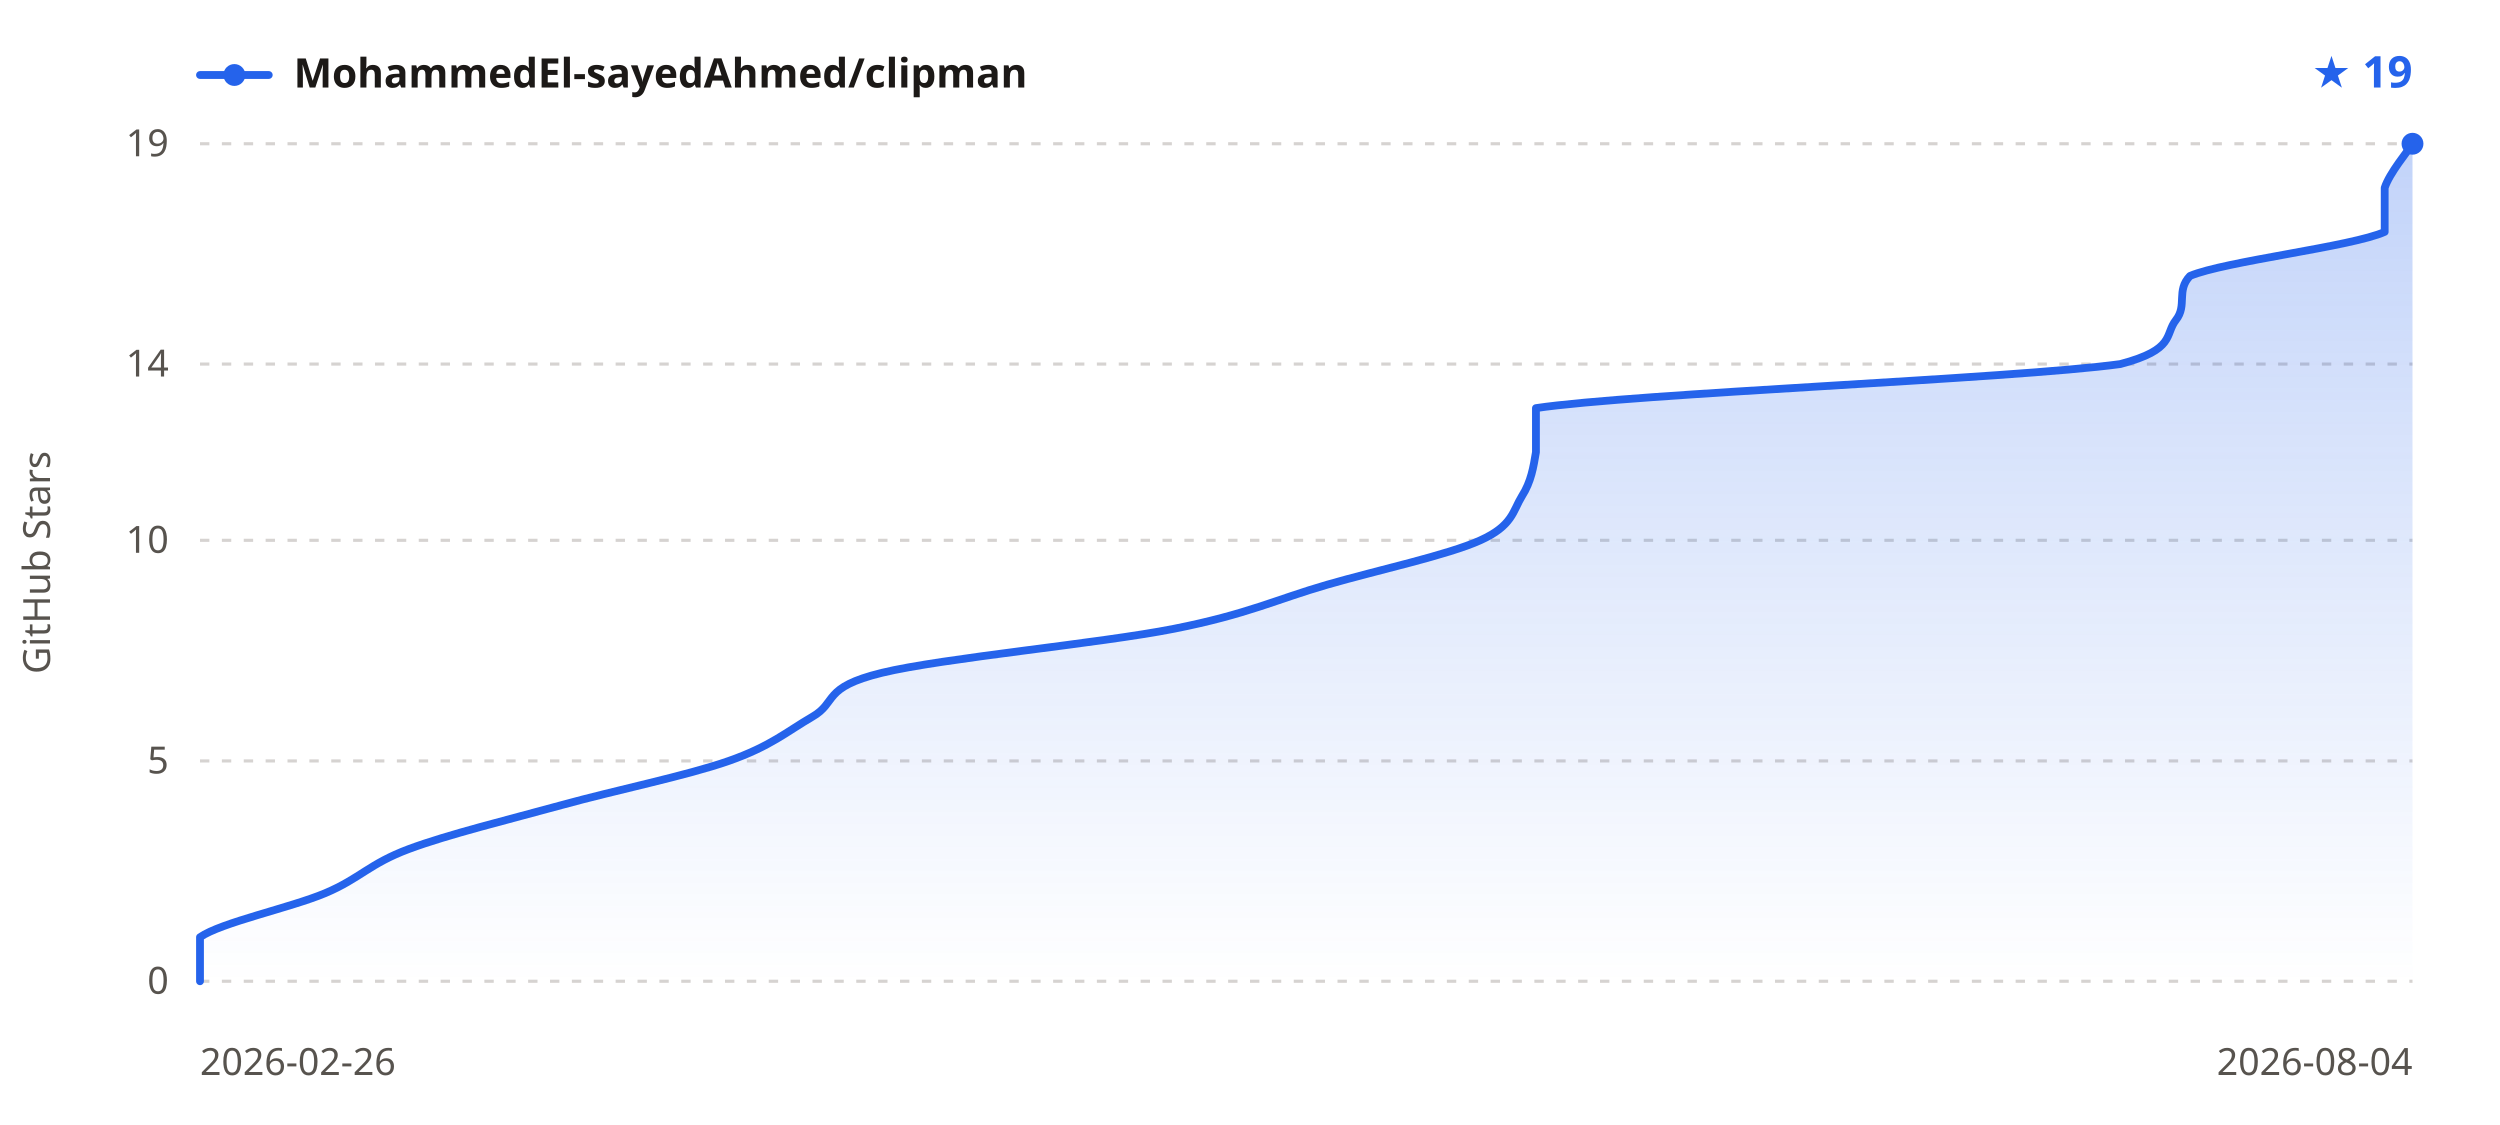
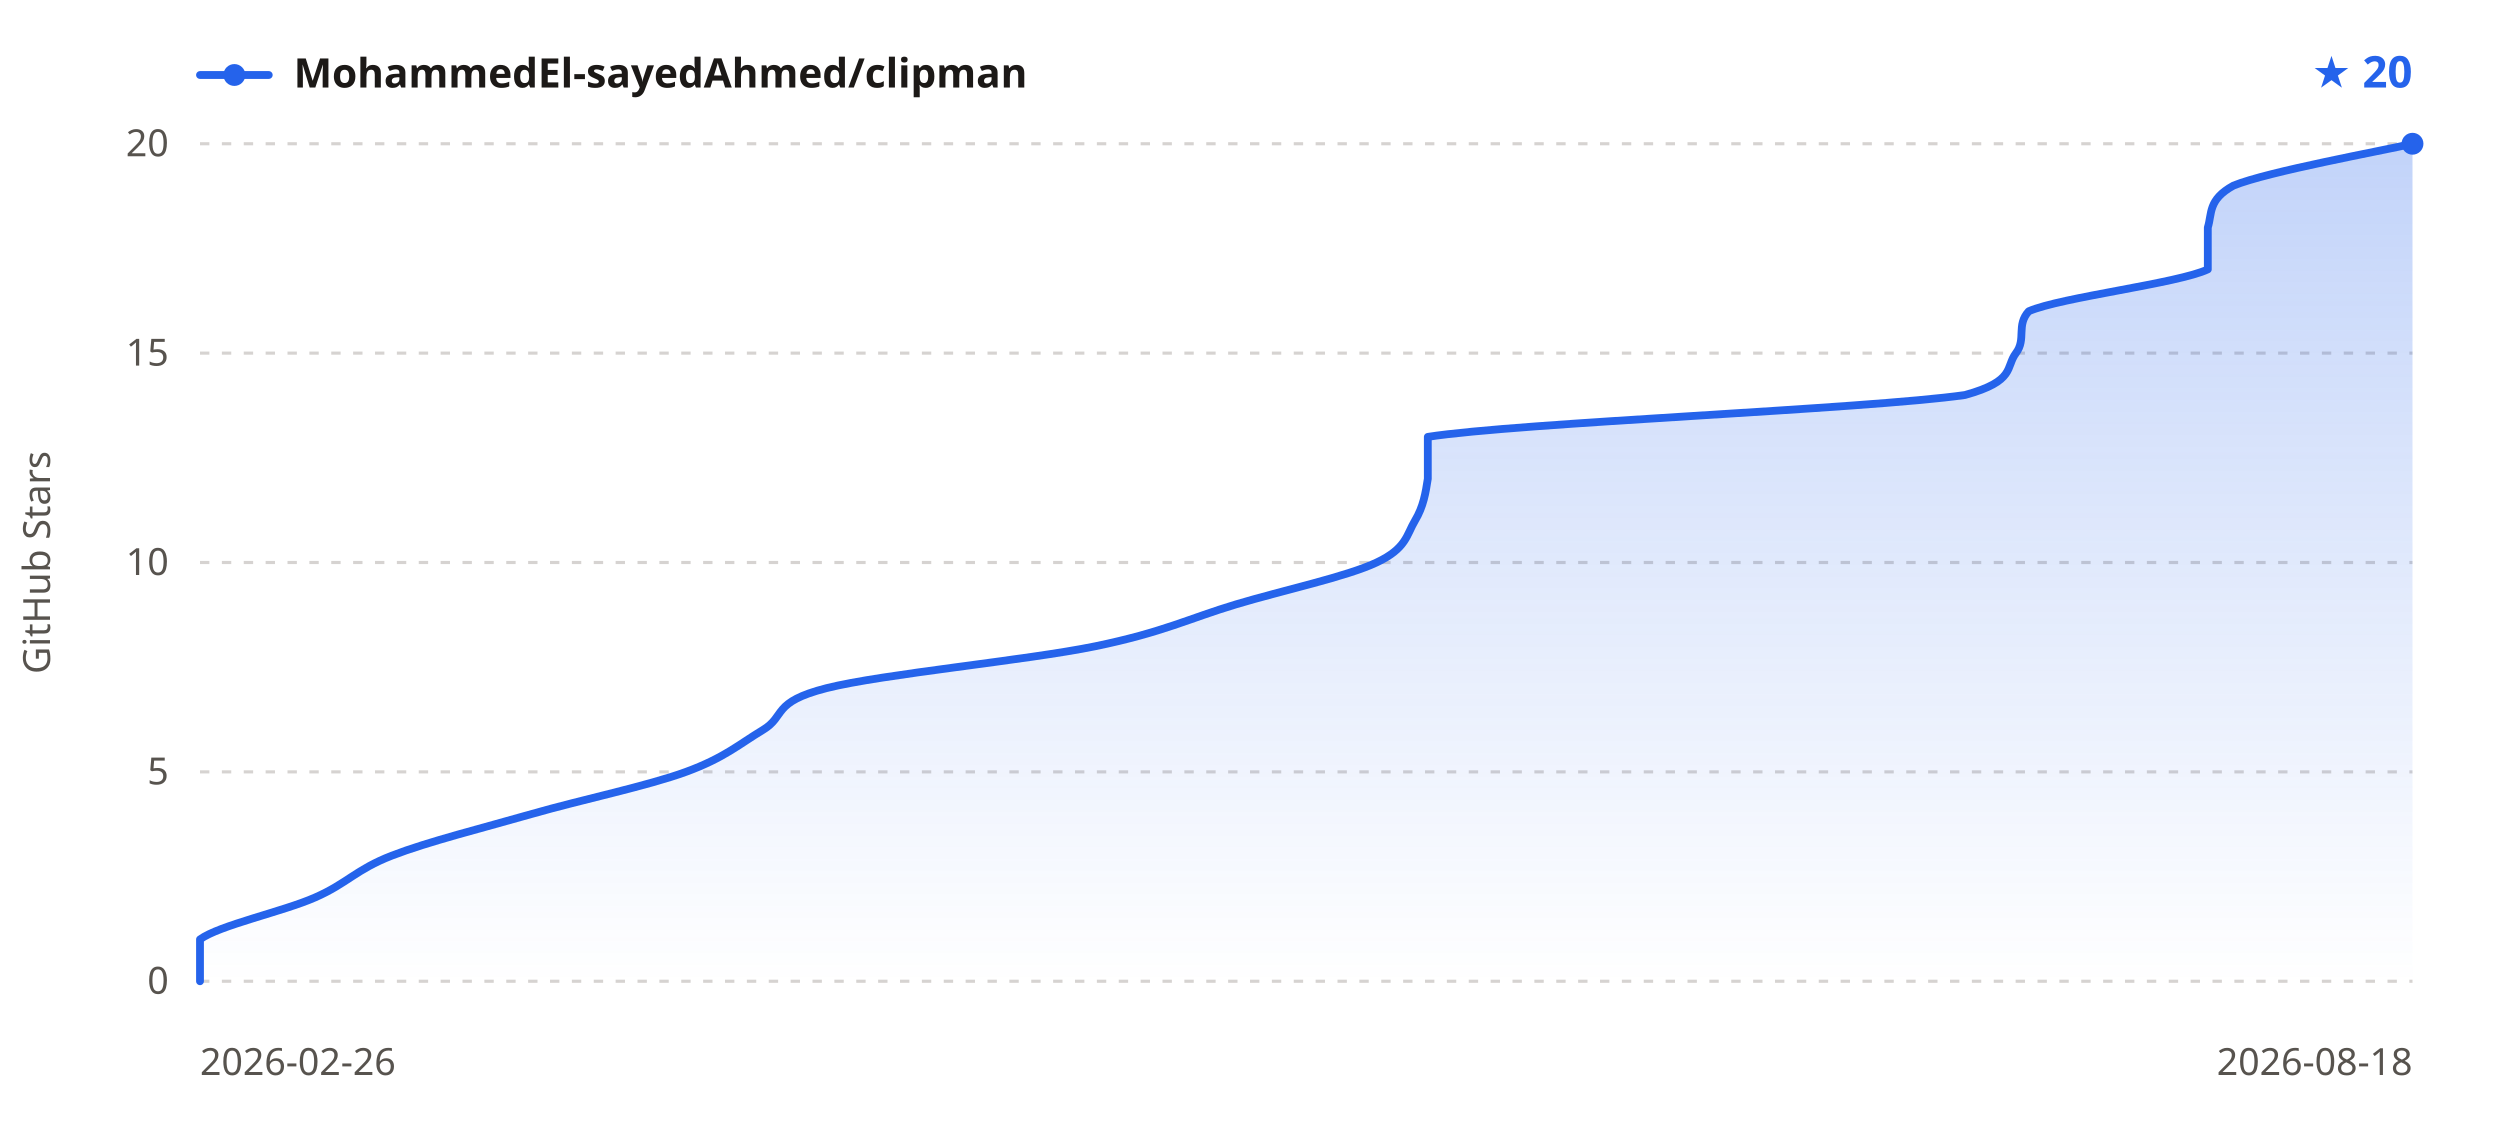
<svg xmlns="http://www.w3.org/2000/svg" width="800" height="360" viewBox="0 0 800 360" font-family="sans-serif">
  <defs>
    <linearGradient id="sh-grad-l" x1="0" y1="0" x2="0" y2="1">
      <stop offset="0" stop-color="#2563eb" stop-opacity="0.28" />
      <stop offset="1" stop-color="#2563eb" stop-opacity="0" />
    </linearGradient>
  </defs>
  <line x1="64" y1="314.0" x2="772" y2="314.0" stroke="#d6d3d1" stroke-width="1" stroke-dasharray="3,4" />
-   <line x1="64" y1="243.5" x2="772" y2="243.5" stroke="#d6d3d1" stroke-width="1" stroke-dasharray="3,4" />
-   <line x1="64" y1="172.9" x2="772" y2="172.9" stroke="#d6d3d1" stroke-width="1" stroke-dasharray="3,4" />
-   <line x1="64" y1="116.5" x2="772" y2="116.5" stroke="#d6d3d1" stroke-width="1" stroke-dasharray="3,4" />
+   <line x1="64" y1="247.0" x2="772" y2="247.0" stroke="#d6d3d1" stroke-width="1" stroke-dasharray="3,4" />
+   <line x1="64" y1="180.0" x2="772" y2="180.0" stroke="#d6d3d1" stroke-width="1" stroke-dasharray="3,4" />
+   <line x1="64" y1="113.0" x2="772" y2="113.0" stroke="#d6d3d1" stroke-width="1" stroke-dasharray="3,4" />
  <line x1="64" y1="46.0" x2="772" y2="46.0" stroke="#d6d3d1" stroke-width="1" stroke-dasharray="3,4" />
-   <path d="M64.0,314.0 C64.0,311.6 64.0,304.6 64.0,299.9 C70.7,295.2 92.9,290.5 104.1,285.8 C115.2,281.1 118.2,276.4 130.8,271.7 C143.4,267.0 162.7,262.3 179.8,257.6 C196.8,252.9 219.8,248.2 233.2,243.5 C246.6,238.8 251.8,234.1 259.9,229.4 C268.1,224.7 262.9,220.0 282.2,215.3 C301.5,210.6 351.9,205.9 375.7,201.2 C399.4,196.5 408.4,191.8 424.7,187.1 C441.0,182.4 463.3,177.6 473.7,172.9 C484.1,168.2 484.1,163.5 487.0,158.8 C490.0,154.1 490.7,149.4 491.5,144.7 C491.5,140.0 491.5,135.3 491.5,130.6 C522.6,125.9 644.4,121.2 678.5,116.5 C696.3,111.8 692.6,107.1 696.3,102.4 C700.0,97.7 696.3,93.0 700.8,88.3 C711.9,83.6 752.7,78.9 763.1,74.2 C763.1,69.5 763.1,64.8 763.1,60.1 C764.6,55.4 770.5,48.4 772.0,46.0 L772.0,314.0 L64.0,314.0 Z" fill="url(#sh-grad-l)" />
-   <path d="M64.0,314.0 C64.0,311.6 64.0,304.6 64.0,299.9 C70.7,295.2 92.9,290.5 104.1,285.8 C115.2,281.1 118.2,276.4 130.8,271.7 C143.4,267.0 162.7,262.3 179.8,257.6 C196.8,252.9 219.8,248.2 233.2,243.5 C246.6,238.8 251.8,234.1 259.9,229.4 C268.1,224.7 262.9,220.0 282.2,215.3 C301.5,210.6 351.9,205.9 375.7,201.2 C399.4,196.5 408.4,191.8 424.7,187.1 C441.0,182.4 463.3,177.6 473.7,172.9 C484.1,168.2 484.1,163.5 487.0,158.8 C490.0,154.1 490.7,149.4 491.5,144.7 C491.5,140.0 491.5,135.3 491.5,130.6 C522.6,125.9 644.4,121.2 678.5,116.5 C696.3,111.8 692.6,107.1 696.3,102.4 C700.0,97.7 696.3,93.0 700.8,88.3 C711.9,83.6 752.7,78.9 763.1,74.2 C763.1,69.5 763.1,64.8 763.1,60.1 C764.6,55.4 770.5,48.4 772.0,46.0" fill="none" stroke="#2563eb" stroke-width="2.5" stroke-linejoin="round" stroke-linecap="round" />
+   <path d="M64.0,314.0 C64.0,311.8 64.0,305.1 64.0,300.6 C70.1,296.1 90.6,291.7 100.8,287.2 C111.1,282.7 113.8,278.3 125.4,273.8 C137.0,269.3 154.7,264.9 170.4,260.4 C186.1,255.9 207.2,251.5 219.5,247.0 C231.8,242.5 236.6,238.1 244.1,233.6 C251.6,229.1 246.8,224.7 264.5,220.2 C282.3,215.7 328.6,211.3 350.5,206.8 C372.3,202.3 380.5,197.9 395.5,193.4 C410.5,188.9 431.0,184.5 440.5,180.0 C450.1,175.5 450.1,171.1 452.8,166.6 C455.5,162.1 456.2,157.7 456.9,153.2 C456.9,148.7 456.9,144.3 456.9,139.8 C485.5,135.3 597.4,130.9 628.8,126.4 C645.1,121.9 641.7,117.5 645.1,113.0 C648.5,108.5 645.1,104.1 649.2,99.6 C659.5,95.1 697.0,90.7 706.5,86.2 C706.5,81.7 706.5,77.3 706.5,72.8 C707.9,68.3 706.5,63.9 714.7,59.4 C725.6,54.9 762.5,48.2 772.0,46.0 L772.0,314.0 L64.0,314.0 Z" fill="url(#sh-grad-l)" />
+   <path d="M64.0,314.0 C64.0,311.8 64.0,305.1 64.0,300.6 C70.1,296.1 90.6,291.7 100.8,287.2 C111.1,282.7 113.8,278.3 125.4,273.8 C137.0,269.3 154.7,264.9 170.4,260.4 C186.1,255.9 207.2,251.5 219.5,247.0 C231.8,242.5 236.6,238.1 244.1,233.6 C251.6,229.1 246.8,224.7 264.5,220.2 C282.3,215.7 328.6,211.3 350.5,206.8 C372.3,202.3 380.5,197.9 395.5,193.4 C410.5,188.9 431.0,184.5 440.5,180.0 C450.1,175.5 450.1,171.1 452.8,166.6 C455.5,162.1 456.2,157.7 456.9,153.2 C456.9,148.7 456.9,144.3 456.9,139.8 C485.5,135.3 597.4,130.9 628.8,126.4 C645.1,121.9 641.7,117.5 645.1,113.0 C648.5,108.5 645.1,104.1 649.2,99.6 C659.5,95.1 697.0,90.7 706.5,86.2 C706.5,81.7 706.5,77.3 706.5,72.8 C707.9,68.3 706.5,63.9 714.7,59.4 C725.6,54.9 762.5,48.2 772.0,46.0" fill="none" stroke="#2563eb" stroke-width="2.5" stroke-linejoin="round" stroke-linecap="round" />
  <circle cx="772.0" cy="46.0" r="3.5" fill="#2563eb" />
  <line x1="64" y1="24" x2="86" y2="24" stroke="#2563eb" stroke-width="2.5" stroke-linecap="round" />
  <circle cx="75" cy="24" r="3.5" fill="#2563eb" />
  <text x="94" y="28" fill="#1c1917" font-size="13" font-weight="600" font-family="sans-serif">MohammedEl-sayedAhmed/clipman</text>
-   <text x="772" y="28" text-anchor="end" fill="#2563eb" font-size="14" font-weight="700" font-family="sans-serif">★ 19</text>
+   <text x="772" y="28" text-anchor="end" fill="#2563eb" font-size="14" font-weight="700" font-family="sans-serif">★ 20</text>
  <text x="54" y="318.0" text-anchor="end" fill="#57534e" font-size="12" font-family="sans-serif">0</text>
-   <text x="54" y="247.5" text-anchor="end" fill="#57534e" font-size="12" font-family="sans-serif">5</text>
-   <text x="54" y="176.9" text-anchor="end" fill="#57534e" font-size="12" font-family="sans-serif">10</text>
-   <text x="54" y="120.5" text-anchor="end" fill="#57534e" font-size="12" font-family="sans-serif">14</text>
-   <text x="54" y="50.0" text-anchor="end" fill="#57534e" font-size="12" font-family="sans-serif">19</text>
+   <text x="54" y="251.0" text-anchor="end" fill="#57534e" font-size="12" font-family="sans-serif">5</text>
+   <text x="54" y="184.0" text-anchor="end" fill="#57534e" font-size="12" font-family="sans-serif">10</text>
+   <text x="54" y="117.0" text-anchor="end" fill="#57534e" font-size="12" font-family="sans-serif">15</text>
+   <text x="54" y="50.0" text-anchor="end" fill="#57534e" font-size="12" font-family="sans-serif">20</text>
  <text x="64" y="344" fill="#57534e" font-size="12" font-family="sans-serif">2026-02-26</text>
-   <text x="772" y="344" text-anchor="end" fill="#57534e" font-size="12" font-family="sans-serif">2026-08-04</text>
+   <text x="772" y="344" text-anchor="end" fill="#57534e" font-size="12" font-family="sans-serif">2026-08-18</text>
  <text x="16" y="180.0" fill="#57534e" font-size="12" font-family="sans-serif" text-anchor="middle" transform="rotate(-90 16 180.0)">GitHub Stars</text>
</svg>
